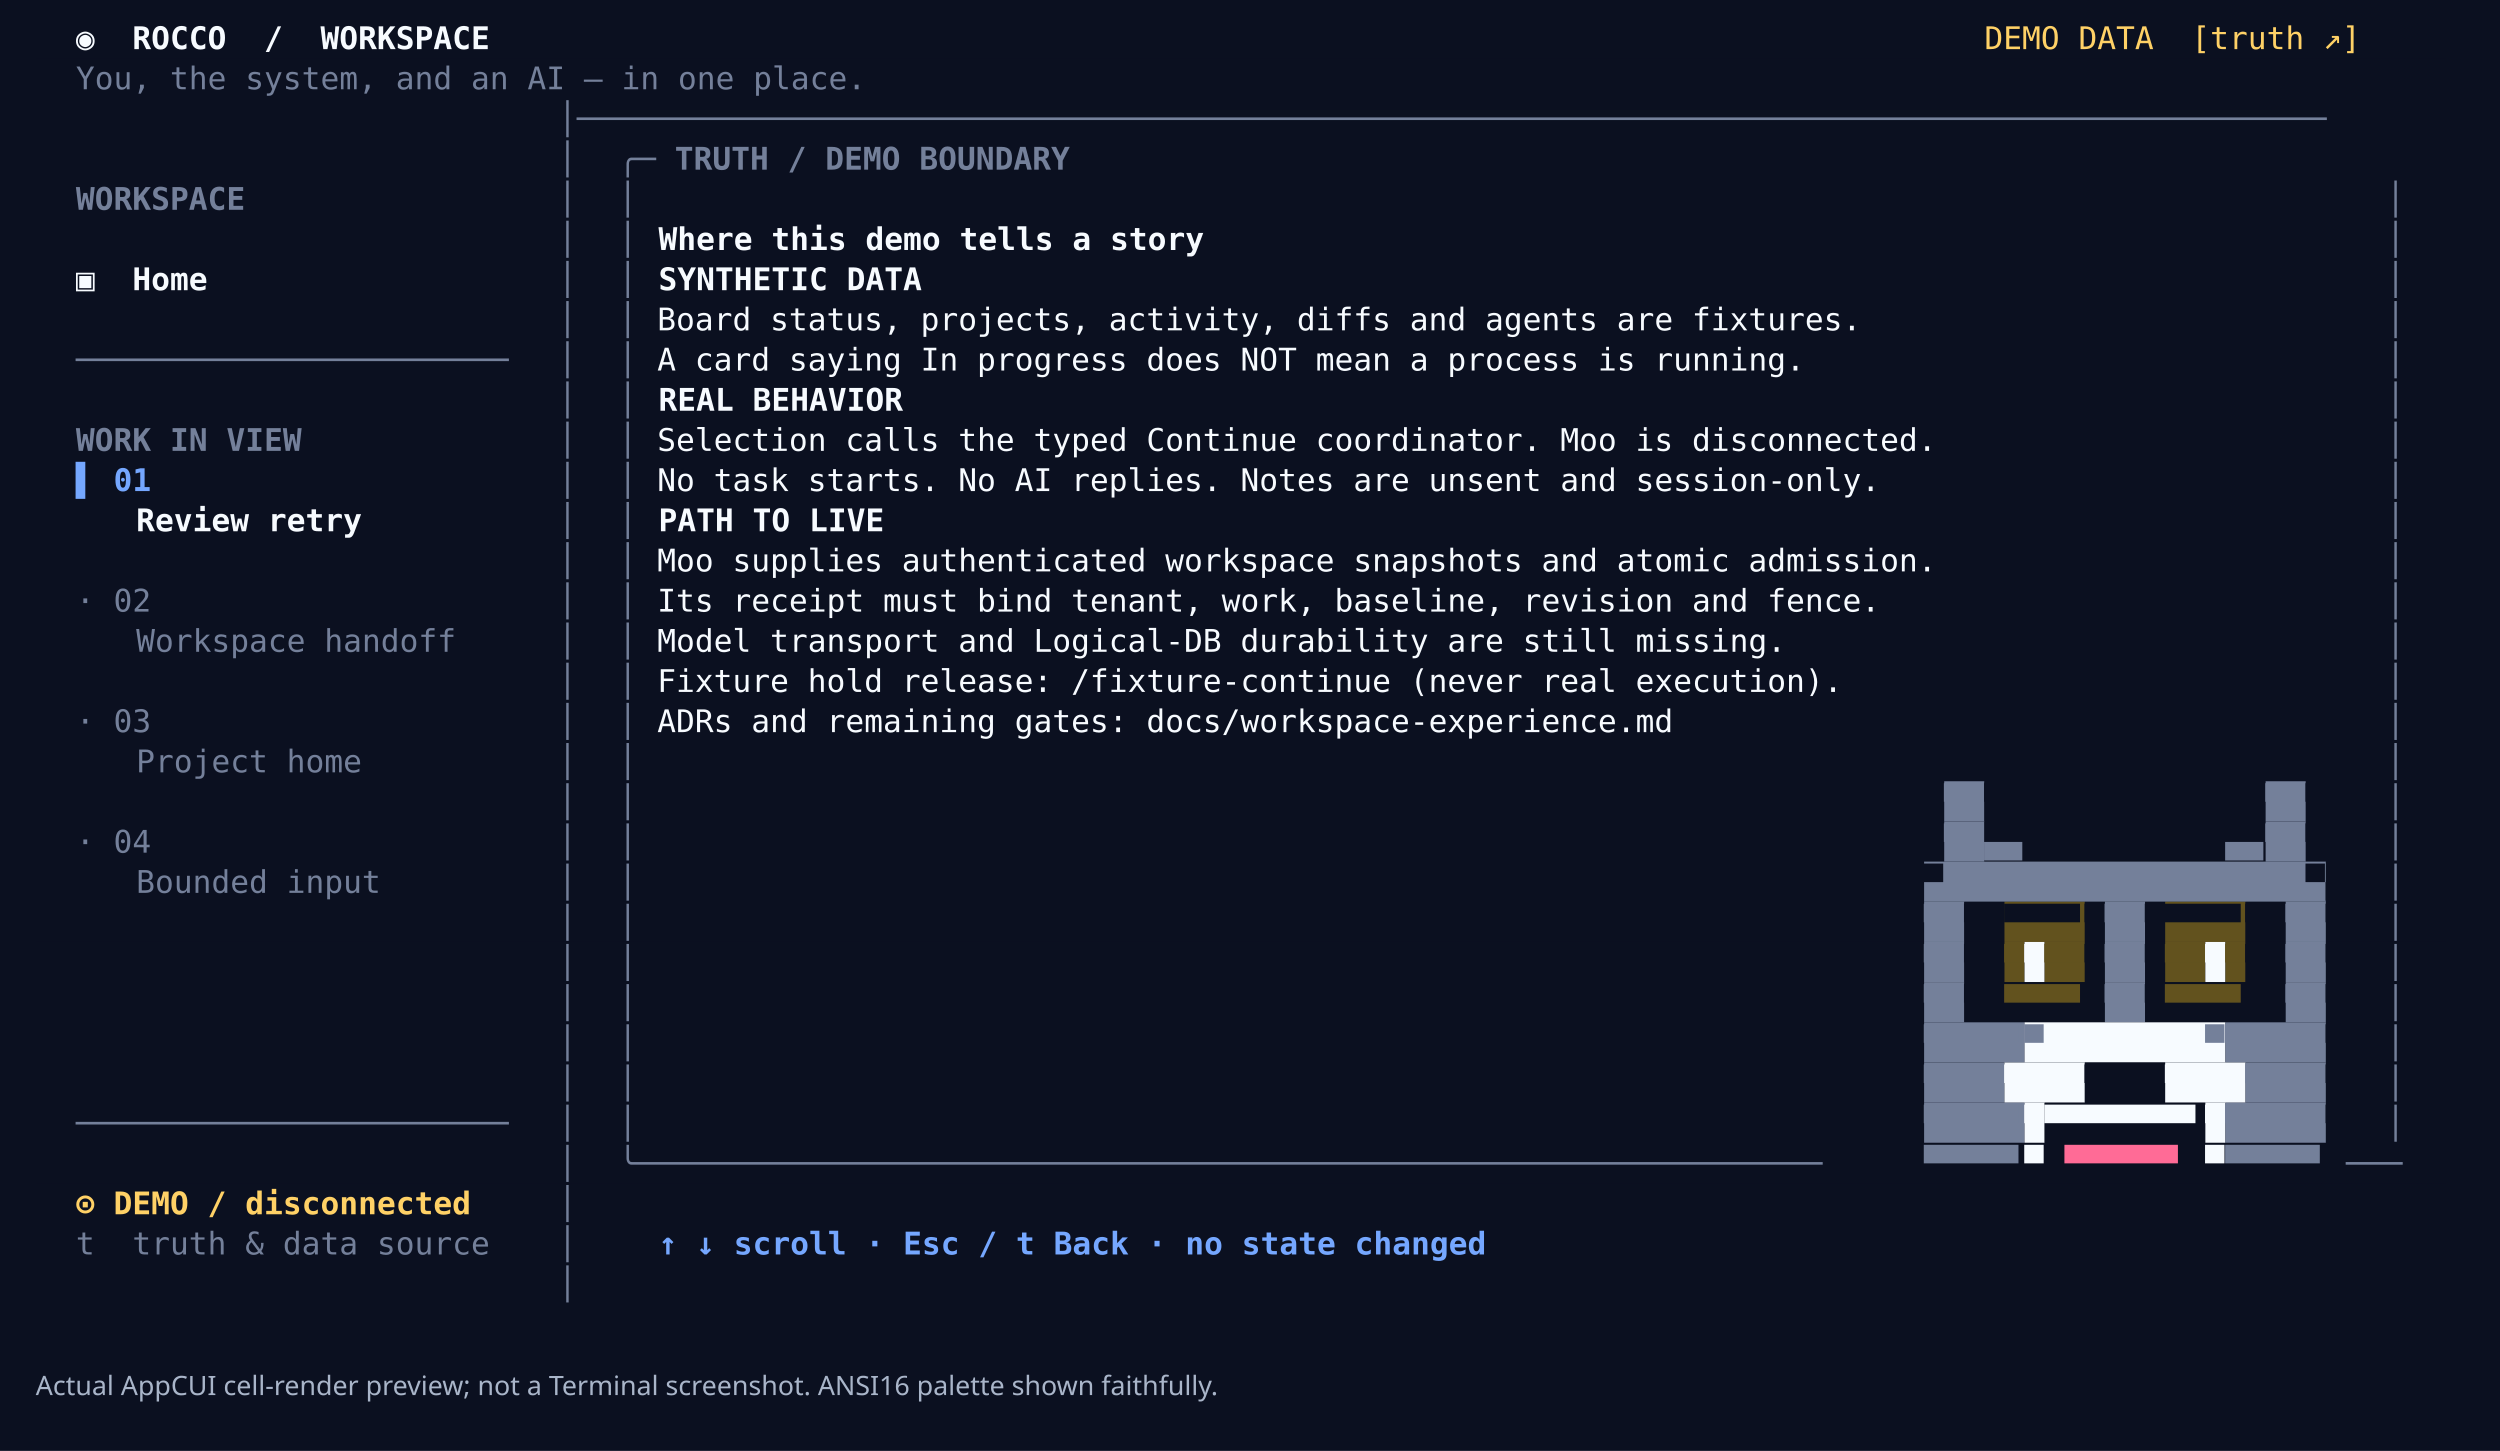
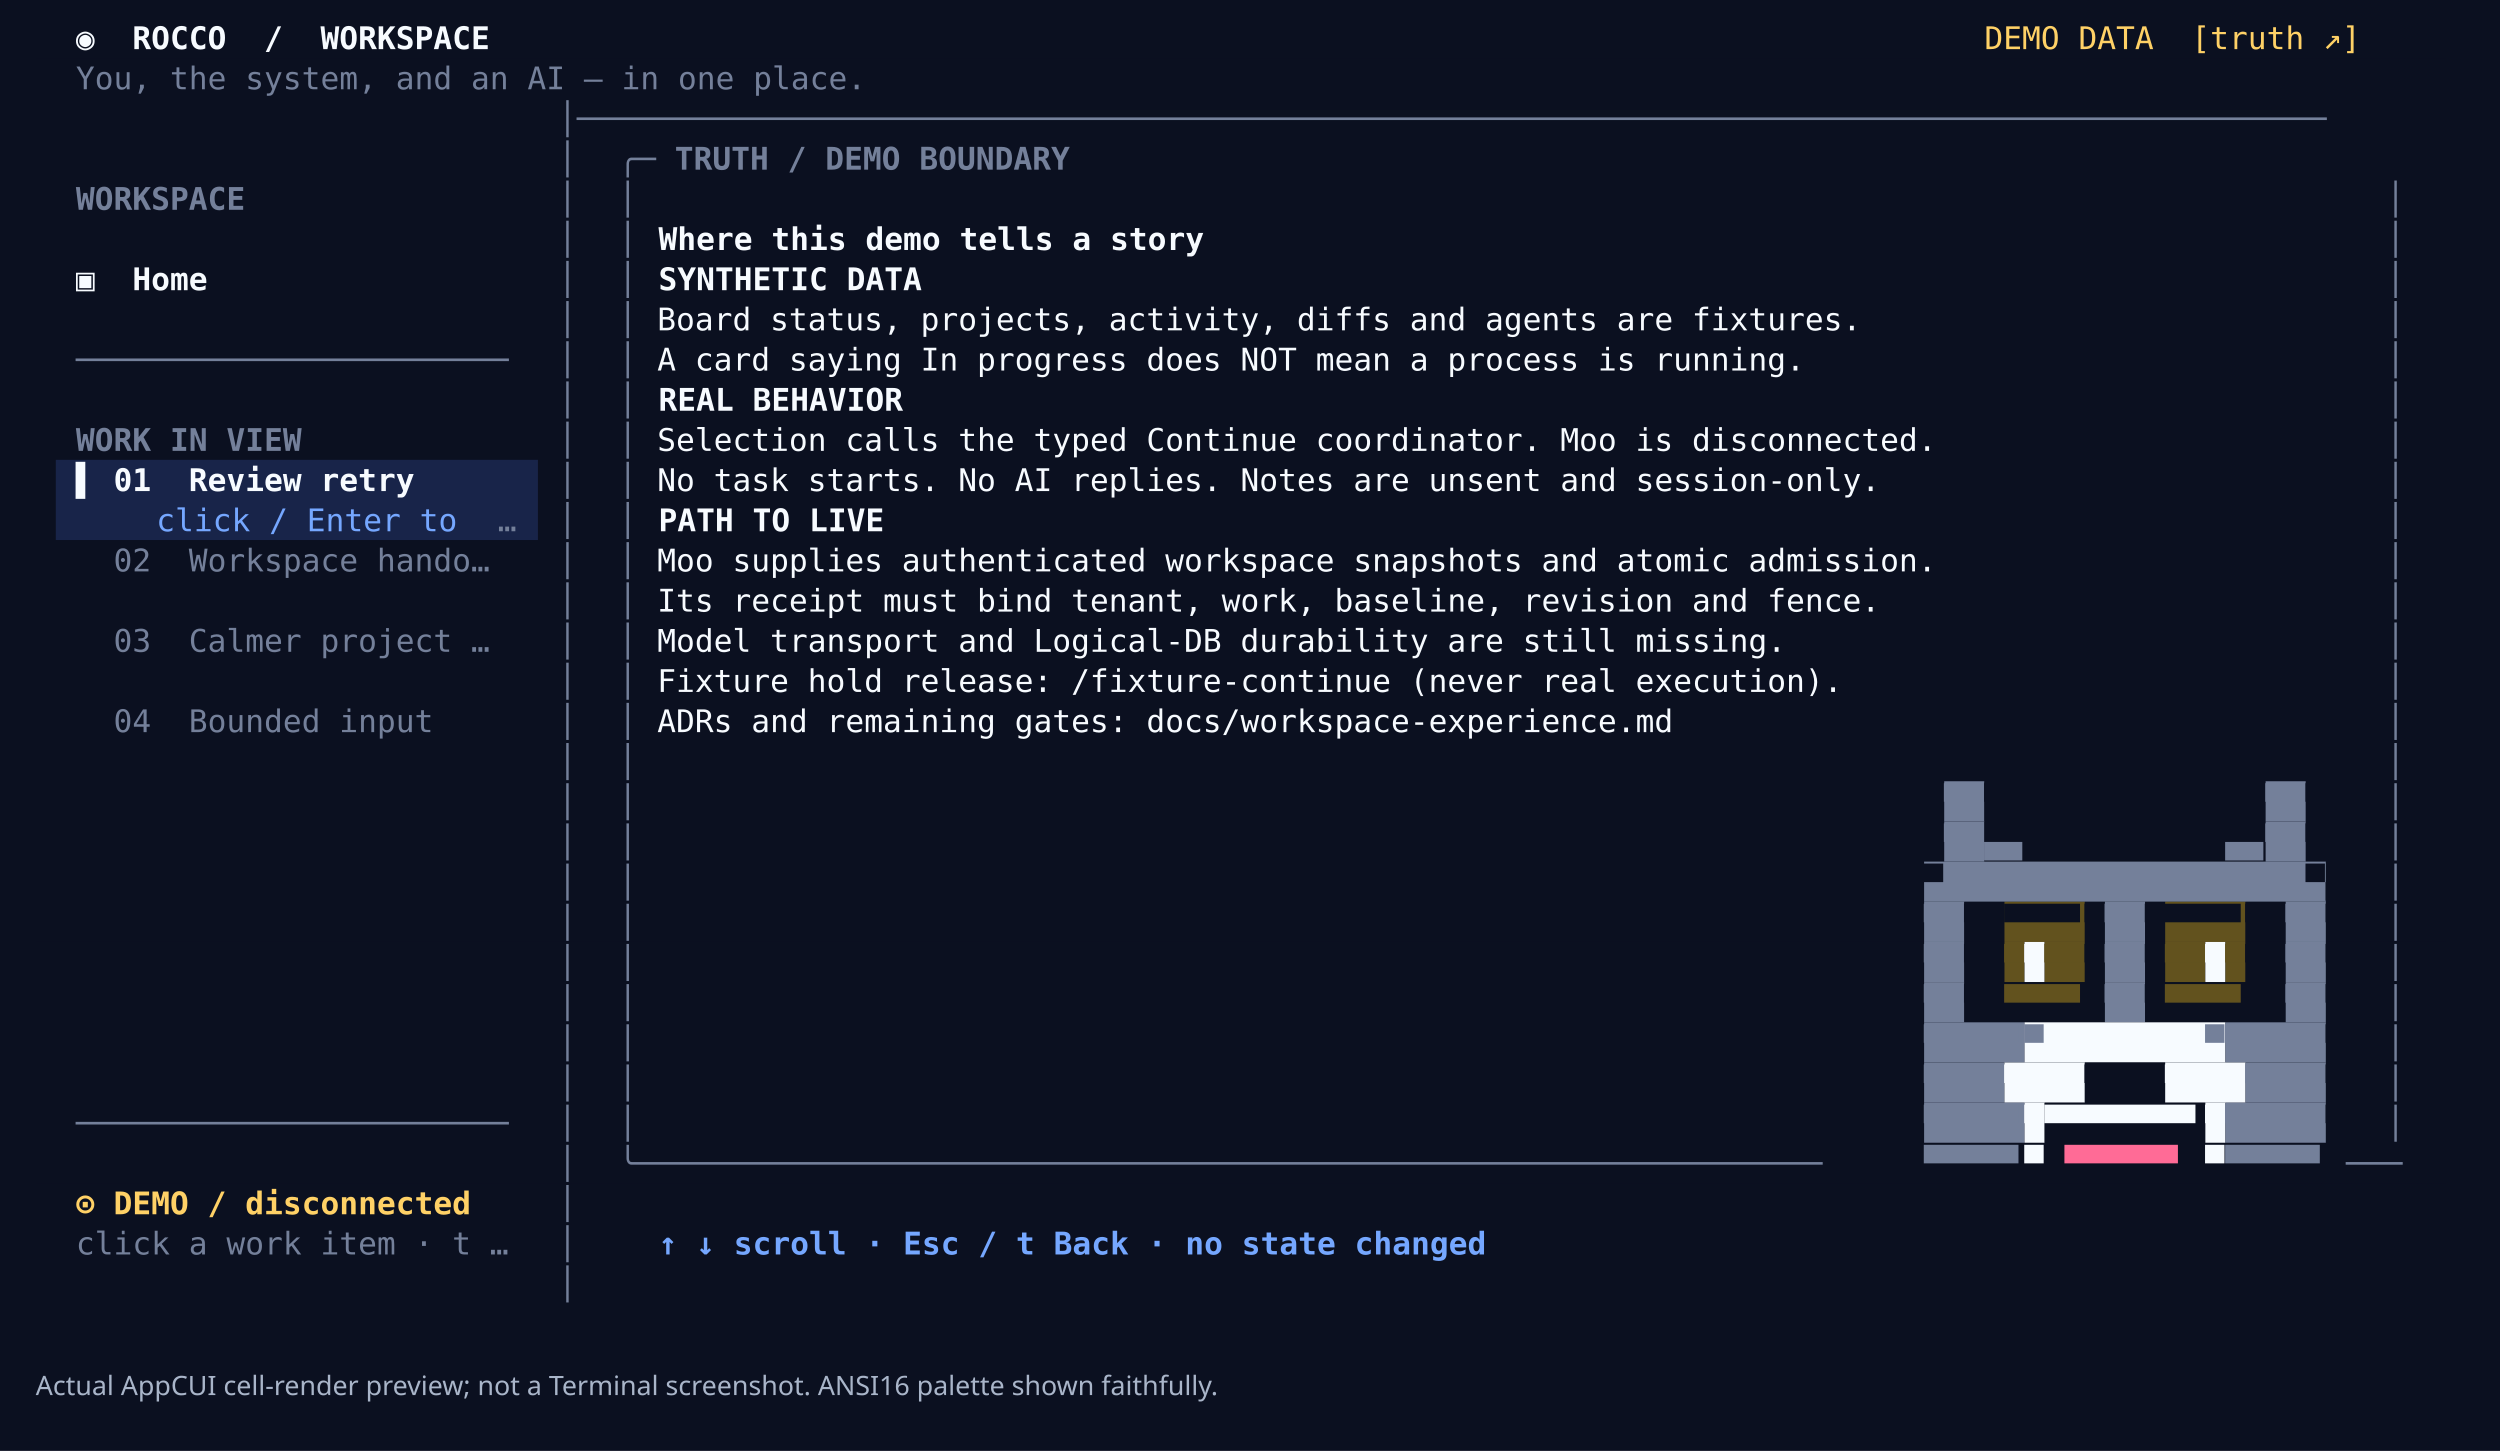
<svg xmlns="http://www.w3.org/2000/svg" width="1120" height="650" viewBox="0 0 1120 650">
  <rect width="1120" height="650" fill="#0b1020" />
  <rect x="16" y="8" width="1080" height="18" fill="#0b1020" />
  <text x="34" y="22" fill="#f7fbff" font-family="Menlo,monospace" font-size="14" xml:space="preserve" font-weight="700">◉  ROCCO  /  WORKSPACE</text>
  <text x="889" y="22" fill="#ffd166" font-family="Menlo,monospace" font-size="14" xml:space="preserve">DEMO DATA  [truth ↗]</text>
  <rect x="16" y="26" width="1080" height="18" fill="#0b1020" />
  <text x="34" y="40" fill="#74809a" font-family="Menlo,monospace" font-size="14" xml:space="preserve">You, the system, and an AI — in one place.</text>
  <rect x="16" y="44" width="1080" height="18" fill="#0b1020" />
  <text x="250" y="58" fill="#74809a" font-family="Menlo,monospace" font-size="14" xml:space="preserve">│─────────────────────────────────────────────────────────────────────────────────────────────</text>
  <rect x="16" y="62" width="1080" height="18" fill="#0b1020" />
  <text x="250" y="76" fill="#74809a" font-family="Menlo,monospace" font-size="14" xml:space="preserve">│</text>
  <text x="277" y="76" fill="#74809a" font-family="Menlo,monospace" font-size="14" xml:space="preserve" font-weight="700">╭─ TRUTH / DEMO BOUNDARY </text>
  <rect x="16" y="80" width="1080" height="18" fill="#0b1020" />
  <text x="34" y="94" fill="#74809a" font-family="Menlo,monospace" font-size="14" xml:space="preserve" font-weight="700">WORKSPACE</text>
  <text x="250" y="94" fill="#74809a" font-family="Menlo,monospace" font-size="14" xml:space="preserve">│</text>
  <text x="277" y="94" fill="#74809a" font-family="Menlo,monospace" font-size="14" xml:space="preserve">│</text>
  <text x="1069" y="94" fill="#74809a" font-family="Menlo,monospace" font-size="14" xml:space="preserve">│</text>
  <rect x="16" y="98" width="1080" height="18" fill="#0b1020" />
  <text x="250" y="112" fill="#74809a" font-family="Menlo,monospace" font-size="14" xml:space="preserve">│</text>
  <text x="277" y="112" fill="#74809a" font-family="Menlo,monospace" font-size="14" xml:space="preserve">│</text>
  <text x="295" y="112" fill="#f7fbff" font-family="Menlo,monospace" font-size="14" xml:space="preserve" font-weight="700">Where this demo tells a story</text>
  <text x="1069" y="112" fill="#74809a" font-family="Menlo,monospace" font-size="14" xml:space="preserve">│</text>
  <rect x="16" y="116" width="1080" height="18" fill="#0b1020" />
  <text x="34" y="130" fill="#f7fbff" font-family="Menlo,monospace" font-size="14" xml:space="preserve" font-weight="700">▣  Home</text>
  <text x="250" y="130" fill="#74809a" font-family="Menlo,monospace" font-size="14" xml:space="preserve">│</text>
  <text x="277" y="130" fill="#74809a" font-family="Menlo,monospace" font-size="14" xml:space="preserve">│</text>
  <text x="295" y="130" fill="#f7fbff" font-family="Menlo,monospace" font-size="14" xml:space="preserve" font-weight="700">SYNTHETIC DATA</text>
  <text x="1069" y="130" fill="#74809a" font-family="Menlo,monospace" font-size="14" xml:space="preserve">│</text>
  <rect x="16" y="134" width="1080" height="18" fill="#0b1020" />
  <text x="250" y="148" fill="#74809a" font-family="Menlo,monospace" font-size="14" xml:space="preserve">│</text>
  <text x="277" y="148" fill="#74809a" font-family="Menlo,monospace" font-size="14" xml:space="preserve">│</text>
  <text x="286" y="148" fill="#f7fbff" font-family="Menlo,monospace" font-size="14" xml:space="preserve"> Board status, projects, activity, diffs and agents are fixtures.                      </text>
  <text x="1069" y="148" fill="#74809a" font-family="Menlo,monospace" font-size="14" xml:space="preserve">│</text>
  <rect x="16" y="152" width="1080" height="18" fill="#0b1020" />
  <text x="34" y="166" fill="#74809a" font-family="Menlo,monospace" font-size="14" xml:space="preserve">───────────────────────</text>
  <text x="250" y="166" fill="#74809a" font-family="Menlo,monospace" font-size="14" xml:space="preserve">│</text>
  <text x="277" y="166" fill="#74809a" font-family="Menlo,monospace" font-size="14" xml:space="preserve">│</text>
  <text x="286" y="166" fill="#f7fbff" font-family="Menlo,monospace" font-size="14" xml:space="preserve"> A card saying In progress does NOT mean a process is running.                         </text>
  <text x="1069" y="166" fill="#74809a" font-family="Menlo,monospace" font-size="14" xml:space="preserve">│</text>
  <rect x="16" y="170" width="1080" height="18" fill="#0b1020" />
  <text x="250" y="184" fill="#74809a" font-family="Menlo,monospace" font-size="14" xml:space="preserve">│</text>
  <text x="277" y="184" fill="#74809a" font-family="Menlo,monospace" font-size="14" xml:space="preserve">│</text>
  <text x="295" y="184" fill="#f7fbff" font-family="Menlo,monospace" font-size="14" xml:space="preserve" font-weight="700">REAL BEHAVIOR</text>
  <text x="1069" y="184" fill="#74809a" font-family="Menlo,monospace" font-size="14" xml:space="preserve">│</text>
  <rect x="16" y="188" width="1080" height="18" fill="#0b1020" />
  <text x="34" y="202" fill="#74809a" font-family="Menlo,monospace" font-size="14" xml:space="preserve" font-weight="700">WORK IN VIEW</text>
  <text x="250" y="202" fill="#74809a" font-family="Menlo,monospace" font-size="14" xml:space="preserve">│</text>
  <text x="277" y="202" fill="#74809a" font-family="Menlo,monospace" font-size="14" xml:space="preserve">│</text>
  <text x="286" y="202" fill="#f7fbff" font-family="Menlo,monospace" font-size="14" xml:space="preserve"> Selection calls the typed Continue coordinator. Moo is disconnected.                  </text>
  <text x="1069" y="202" fill="#74809a" font-family="Menlo,monospace" font-size="14" xml:space="preserve">│</text>
-   <rect x="16" y="206" width="1080" height="18" fill="#0b1020" />
-   <text x="34" y="220" fill="#75a7ff" font-family="Menlo,monospace" font-size="14" xml:space="preserve" font-weight="700">▌ 01</text>
+   <rect x="16" y="206" width="9" height="18" fill="#0b1020" />
+   <rect x="25" y="206" width="216" height="18" fill="#182449" />
+   <rect x="241" y="206" width="855" height="18" fill="#0b1020" />
+   <text x="34" y="220" fill="#f7fbff" font-family="Menlo,monospace" font-size="14" xml:space="preserve" font-weight="700">▌ 01  Review retry</text>
  <text x="250" y="220" fill="#74809a" font-family="Menlo,monospace" font-size="14" xml:space="preserve">│</text>
  <text x="277" y="220" fill="#74809a" font-family="Menlo,monospace" font-size="14" xml:space="preserve">│</text>
  <text x="286" y="220" fill="#f7fbff" font-family="Menlo,monospace" font-size="14" xml:space="preserve"> No task starts. No AI replies. Notes are unsent and session-only.                     </text>
  <text x="1069" y="220" fill="#74809a" font-family="Menlo,monospace" font-size="14" xml:space="preserve">│</text>
-   <rect x="16" y="224" width="1080" height="18" fill="#0b1020" />
-   <text x="61" y="238" fill="#f7fbff" font-family="Menlo,monospace" font-size="14" xml:space="preserve" font-weight="700">Review retry</text>
+   <rect x="16" y="224" width="9" height="18" fill="#0b1020" />
+   <rect x="25" y="224" width="216" height="18" fill="#182449" />
+   <rect x="241" y="224" width="855" height="18" fill="#0b1020" />
+   <text x="70" y="238" fill="#75a7ff" font-family="Menlo,monospace" font-size="14" xml:space="preserve">click / Enter to </text>
+   <text x="223" y="238" fill="#74809a" font-family="Menlo,monospace" font-size="14" xml:space="preserve">…</text>
  <text x="250" y="238" fill="#74809a" font-family="Menlo,monospace" font-size="14" xml:space="preserve">│</text>
  <text x="277" y="238" fill="#74809a" font-family="Menlo,monospace" font-size="14" xml:space="preserve">│</text>
  <text x="295" y="238" fill="#f7fbff" font-family="Menlo,monospace" font-size="14" xml:space="preserve" font-weight="700">PATH TO LIVE</text>
  <text x="1069" y="238" fill="#74809a" font-family="Menlo,monospace" font-size="14" xml:space="preserve">│</text>
  <rect x="16" y="242" width="1080" height="18" fill="#0b1020" />
+   <text x="34" y="256" fill="#74809a" font-family="Menlo,monospace" font-size="14" xml:space="preserve">  02  Workspace hando…</text>
  <text x="250" y="256" fill="#74809a" font-family="Menlo,monospace" font-size="14" xml:space="preserve">│</text>
  <text x="277" y="256" fill="#74809a" font-family="Menlo,monospace" font-size="14" xml:space="preserve">│</text>
  <text x="286" y="256" fill="#f7fbff" font-family="Menlo,monospace" font-size="14" xml:space="preserve"> Moo supplies authenticated workspace snapshots and atomic admission.                  </text>
  <text x="1069" y="256" fill="#74809a" font-family="Menlo,monospace" font-size="14" xml:space="preserve">│</text>
  <rect x="16" y="260" width="1080" height="18" fill="#0b1020" />
-   <text x="34" y="274" fill="#74809a" font-family="Menlo,monospace" font-size="14" xml:space="preserve">· 02</text>
  <text x="250" y="274" fill="#74809a" font-family="Menlo,monospace" font-size="14" xml:space="preserve">│</text>
  <text x="277" y="274" fill="#74809a" font-family="Menlo,monospace" font-size="14" xml:space="preserve">│</text>
  <text x="286" y="274" fill="#f7fbff" font-family="Menlo,monospace" font-size="14" xml:space="preserve"> Its receipt must bind tenant, work, baseline, revision and fence.                     </text>
  <text x="1069" y="274" fill="#74809a" font-family="Menlo,monospace" font-size="14" xml:space="preserve">│</text>
  <rect x="16" y="278" width="1080" height="18" fill="#0b1020" />
-   <text x="61" y="292" fill="#74809a" font-family="Menlo,monospace" font-size="14" xml:space="preserve">Workspace handoff</text>
+   <text x="34" y="292" fill="#74809a" font-family="Menlo,monospace" font-size="14" xml:space="preserve">  03  Calmer project …</text>
  <text x="250" y="292" fill="#74809a" font-family="Menlo,monospace" font-size="14" xml:space="preserve">│</text>
  <text x="277" y="292" fill="#74809a" font-family="Menlo,monospace" font-size="14" xml:space="preserve">│</text>
  <text x="286" y="292" fill="#f7fbff" font-family="Menlo,monospace" font-size="14" xml:space="preserve"> Model transport and Logical-DB durability are still missing.                          </text>
  <text x="1069" y="292" fill="#74809a" font-family="Menlo,monospace" font-size="14" xml:space="preserve">│</text>
  <rect x="16" y="296" width="1080" height="18" fill="#0b1020" />
  <text x="250" y="310" fill="#74809a" font-family="Menlo,monospace" font-size="14" xml:space="preserve">│</text>
  <text x="277" y="310" fill="#74809a" font-family="Menlo,monospace" font-size="14" xml:space="preserve">│</text>
  <text x="286" y="310" fill="#f7fbff" font-family="Menlo,monospace" font-size="14" xml:space="preserve"> Fixture hold release: /fixture-continue (never real execution).                       </text>
  <text x="1069" y="310" fill="#74809a" font-family="Menlo,monospace" font-size="14" xml:space="preserve">│</text>
  <rect x="16" y="314" width="1080" height="18" fill="#0b1020" />
-   <text x="34" y="328" fill="#74809a" font-family="Menlo,monospace" font-size="14" xml:space="preserve">· 03</text>
+   <text x="34" y="328" fill="#74809a" font-family="Menlo,monospace" font-size="14" xml:space="preserve">  04  Bounded input</text>
  <text x="250" y="328" fill="#74809a" font-family="Menlo,monospace" font-size="14" xml:space="preserve">│</text>
  <text x="277" y="328" fill="#74809a" font-family="Menlo,monospace" font-size="14" xml:space="preserve">│</text>
  <text x="286" y="328" fill="#f7fbff" font-family="Menlo,monospace" font-size="14" xml:space="preserve"> ADRs and remaining gates: docs/workspace-experience.md          </text>
  <text x="871" y="328" fill="#0b1020" font-family="Menlo,monospace" font-size="14" xml:space="preserve">▄▄</text>
  <text x="1015" y="328" fill="#0b1020" font-family="Menlo,monospace" font-size="14" xml:space="preserve">▄▄</text>
  <text x="1069" y="328" fill="#74809a" font-family="Menlo,monospace" font-size="14" xml:space="preserve">│</text>
  <rect x="16" y="332" width="1080" height="18" fill="#0b1020" />
-   <text x="61" y="346" fill="#74809a" font-family="Menlo,monospace" font-size="14" xml:space="preserve">Project home</text>
  <text x="250" y="346" fill="#74809a" font-family="Menlo,monospace" font-size="14" xml:space="preserve">│</text>
  <text x="277" y="346" fill="#74809a" font-family="Menlo,monospace" font-size="14" xml:space="preserve">│</text>
  <text x="862" y="346" fill="#0b1020" font-family="Menlo,monospace" font-size="14" xml:space="preserve">▀▀▀▀</text>
  <text x="1006" y="346" fill="#0b1020" font-family="Menlo,monospace" font-size="14" xml:space="preserve">▀▀▀▀</text>
  <text x="1069" y="346" fill="#74809a" font-family="Menlo,monospace" font-size="14" xml:space="preserve">│</text>
  <rect x="16" y="350" width="855" height="18" fill="#0b1020" />
  <rect x="871" y="350" width="18" height="18" fill="#74809a" />
  <rect x="889" y="350" width="126" height="18" fill="#0b1020" />
  <rect x="1015" y="350" width="18" height="18" fill="#74809a" />
  <rect x="1033" y="350" width="63" height="18" fill="#0b1020" />
  <text x="250" y="364" fill="#74809a" font-family="Menlo,monospace" font-size="14" xml:space="preserve">│</text>
  <text x="277" y="364" fill="#74809a" font-family="Menlo,monospace" font-size="14" xml:space="preserve">│</text>
  <text x="862" y="364" fill="#0b1020" font-family="Menlo,monospace" font-size="14" xml:space="preserve">▀</text>
  <text x="871" y="364" fill="#74809a" font-family="Menlo,monospace" font-size="14" xml:space="preserve">▀▀</text>
  <text x="889" y="364" fill="#0b1020" font-family="Menlo,monospace" font-size="14" xml:space="preserve">▀</text>
  <text x="1006" y="364" fill="#0b1020" font-family="Menlo,monospace" font-size="14" xml:space="preserve">▀</text>
  <text x="1015" y="364" fill="#74809a" font-family="Menlo,monospace" font-size="14" xml:space="preserve">▀▀</text>
  <text x="1033" y="364" fill="#0b1020" font-family="Menlo,monospace" font-size="14" xml:space="preserve">▀</text>
  <text x="1069" y="364" fill="#74809a" font-family="Menlo,monospace" font-size="14" xml:space="preserve">│</text>
  <rect x="16" y="368" width="855" height="18" fill="#0b1020" />
  <rect x="871" y="368" width="18" height="18" fill="#74809a" />
  <rect x="889" y="368" width="126" height="18" fill="#0b1020" />
  <rect x="1015" y="368" width="18" height="18" fill="#74809a" />
  <rect x="1033" y="368" width="63" height="18" fill="#0b1020" />
-   <text x="34" y="382" fill="#74809a" font-family="Menlo,monospace" font-size="14" xml:space="preserve">· 04</text>
  <text x="250" y="382" fill="#74809a" font-family="Menlo,monospace" font-size="14" xml:space="preserve">│</text>
  <text x="277" y="382" fill="#74809a" font-family="Menlo,monospace" font-size="14" xml:space="preserve">│</text>
  <text x="862" y="382" fill="#0b1020" font-family="Menlo,monospace" font-size="14" xml:space="preserve">▀</text>
  <text x="871" y="382" fill="#74809a" font-family="Menlo,monospace" font-size="14" xml:space="preserve">▀▀</text>
  <text x="889" y="382" fill="#74809a" font-family="Menlo,monospace" font-size="14" xml:space="preserve">▄▄</text>
  <text x="997" y="382" fill="#74809a" font-family="Menlo,monospace" font-size="14" xml:space="preserve">▄▄</text>
  <text x="1015" y="382" fill="#74809a" font-family="Menlo,monospace" font-size="14" xml:space="preserve">▀▀</text>
  <text x="1033" y="382" fill="#0b1020" font-family="Menlo,monospace" font-size="14" xml:space="preserve">▀</text>
  <text x="1069" y="382" fill="#74809a" font-family="Menlo,monospace" font-size="14" xml:space="preserve">│</text>
  <rect x="16" y="386" width="846" height="18" fill="#0b1020" />
  <rect x="862" y="386" width="180" height="18" fill="#74809a" />
  <rect x="1042" y="386" width="54" height="18" fill="#0b1020" />
-   <text x="61" y="400" fill="#74809a" font-family="Menlo,monospace" font-size="14" xml:space="preserve">Bounded input</text>
  <text x="250" y="400" fill="#74809a" font-family="Menlo,monospace" font-size="14" xml:space="preserve">│</text>
  <text x="277" y="400" fill="#74809a" font-family="Menlo,monospace" font-size="14" xml:space="preserve">│</text>
  <text x="853" y="400" fill="#0b1020" font-family="Menlo,monospace" font-size="14" xml:space="preserve">▄</text>
  <text x="862" y="400" fill="#0b1020" font-family="Menlo,monospace" font-size="14" xml:space="preserve">▀</text>
  <text x="871" y="400" fill="#74809a" font-family="Menlo,monospace" font-size="14" xml:space="preserve">▀▀▀▀▀▀▀▀▀▀▀▀▀▀▀▀▀▀</text>
  <text x="1033" y="400" fill="#0b1020" font-family="Menlo,monospace" font-size="14" xml:space="preserve">▀</text>
  <text x="1042" y="400" fill="#0b1020" font-family="Menlo,monospace" font-size="14" xml:space="preserve">▄</text>
  <text x="1069" y="400" fill="#74809a" font-family="Menlo,monospace" font-size="14" xml:space="preserve">│</text>
  <rect x="16" y="404" width="846" height="18" fill="#0b1020" />
  <rect x="862" y="404" width="18" height="18" fill="#74809a" />
  <rect x="880" y="404" width="18" height="18" fill="#0b1020" />
  <rect x="898" y="404" width="36" height="18" fill="#62521e" />
  <rect x="934" y="404" width="9" height="18" fill="#0b1020" />
  <rect x="943" y="404" width="18" height="18" fill="#74809a" />
  <rect x="961" y="404" width="9" height="18" fill="#0b1020" />
  <rect x="970" y="404" width="36" height="18" fill="#62521e" />
  <rect x="1006" y="404" width="18" height="18" fill="#0b1020" />
  <rect x="1024" y="404" width="18" height="18" fill="#74809a" />
  <rect x="1042" y="404" width="54" height="18" fill="#0b1020" />
  <text x="250" y="418" fill="#74809a" font-family="Menlo,monospace" font-size="14" xml:space="preserve">│</text>
  <text x="277" y="418" fill="#74809a" font-family="Menlo,monospace" font-size="14" xml:space="preserve">│</text>
  <text x="853" y="418" fill="#0b1020" font-family="Menlo,monospace" font-size="14" xml:space="preserve">▀</text>
  <text x="862" y="418" fill="#74809a" font-family="Menlo,monospace" font-size="14" xml:space="preserve">▀▀</text>
  <text x="880" y="418" fill="#0b1020" font-family="Menlo,monospace" font-size="14" xml:space="preserve">▀▀</text>
  <text x="898" y="418" fill="#0b1020" font-family="Menlo,monospace" font-size="14" xml:space="preserve">▀▀▀▀</text>
  <text x="934" y="418" fill="#0b1020" font-family="Menlo,monospace" font-size="14" xml:space="preserve">▀</text>
  <text x="943" y="418" fill="#74809a" font-family="Menlo,monospace" font-size="14" xml:space="preserve">▀▀</text>
  <text x="961" y="418" fill="#0b1020" font-family="Menlo,monospace" font-size="14" xml:space="preserve">▀</text>
  <text x="970" y="418" fill="#0b1020" font-family="Menlo,monospace" font-size="14" xml:space="preserve">▀▀▀▀</text>
  <text x="1006" y="418" fill="#0b1020" font-family="Menlo,monospace" font-size="14" xml:space="preserve">▀▀</text>
  <text x="1024" y="418" fill="#74809a" font-family="Menlo,monospace" font-size="14" xml:space="preserve">▀▀</text>
  <text x="1042" y="418" fill="#0b1020" font-family="Menlo,monospace" font-size="14" xml:space="preserve">▀</text>
  <text x="1069" y="418" fill="#74809a" font-family="Menlo,monospace" font-size="14" xml:space="preserve">│</text>
  <rect x="16" y="422" width="846" height="18" fill="#0b1020" />
  <rect x="862" y="422" width="18" height="18" fill="#74809a" />
  <rect x="880" y="422" width="18" height="18" fill="#0b1020" />
  <rect x="898" y="422" width="9" height="18" fill="#62521e" />
  <rect x="907" y="422" width="9" height="18" fill="#f7fbff" />
  <rect x="916" y="422" width="18" height="18" fill="#62521e" />
  <rect x="934" y="422" width="9" height="18" fill="#0b1020" />
  <rect x="943" y="422" width="18" height="18" fill="#74809a" />
  <rect x="961" y="422" width="9" height="18" fill="#0b1020" />
  <rect x="970" y="422" width="18" height="18" fill="#62521e" />
  <rect x="988" y="422" width="9" height="18" fill="#f7fbff" />
  <rect x="997" y="422" width="9" height="18" fill="#62521e" />
  <rect x="1006" y="422" width="18" height="18" fill="#0b1020" />
  <rect x="1024" y="422" width="18" height="18" fill="#74809a" />
  <rect x="1042" y="422" width="54" height="18" fill="#0b1020" />
  <text x="250" y="436" fill="#74809a" font-family="Menlo,monospace" font-size="14" xml:space="preserve">│</text>
  <text x="277" y="436" fill="#74809a" font-family="Menlo,monospace" font-size="14" xml:space="preserve">│</text>
  <text x="853" y="436" fill="#0b1020" font-family="Menlo,monospace" font-size="14" xml:space="preserve">▀</text>
  <text x="862" y="436" fill="#74809a" font-family="Menlo,monospace" font-size="14" xml:space="preserve">▀▀</text>
  <text x="880" y="436" fill="#0b1020" font-family="Menlo,monospace" font-size="14" xml:space="preserve">▀▀</text>
  <text x="898" y="436" fill="#62521e" font-family="Menlo,monospace" font-size="14" xml:space="preserve">▀</text>
  <text x="907" y="436" fill="#f7fbff" font-family="Menlo,monospace" font-size="14" xml:space="preserve">▀</text>
  <text x="916" y="436" fill="#62521e" font-family="Menlo,monospace" font-size="14" xml:space="preserve">▀▀</text>
  <text x="934" y="436" fill="#0b1020" font-family="Menlo,monospace" font-size="14" xml:space="preserve">▀</text>
  <text x="943" y="436" fill="#74809a" font-family="Menlo,monospace" font-size="14" xml:space="preserve">▀▀</text>
  <text x="961" y="436" fill="#0b1020" font-family="Menlo,monospace" font-size="14" xml:space="preserve">▀</text>
  <text x="970" y="436" fill="#62521e" font-family="Menlo,monospace" font-size="14" xml:space="preserve">▀▀</text>
  <text x="988" y="436" fill="#f7fbff" font-family="Menlo,monospace" font-size="14" xml:space="preserve">▀</text>
  <text x="997" y="436" fill="#62521e" font-family="Menlo,monospace" font-size="14" xml:space="preserve">▀</text>
  <text x="1006" y="436" fill="#0b1020" font-family="Menlo,monospace" font-size="14" xml:space="preserve">▀▀</text>
  <text x="1024" y="436" fill="#74809a" font-family="Menlo,monospace" font-size="14" xml:space="preserve">▀▀</text>
  <text x="1042" y="436" fill="#0b1020" font-family="Menlo,monospace" font-size="14" xml:space="preserve">▀</text>
  <text x="1069" y="436" fill="#74809a" font-family="Menlo,monospace" font-size="14" xml:space="preserve">│</text>
  <rect x="16" y="440" width="846" height="18" fill="#0b1020" />
  <rect x="862" y="440" width="18" height="18" fill="#74809a" />
  <rect x="880" y="440" width="63" height="18" fill="#0b1020" />
  <rect x="943" y="440" width="18" height="18" fill="#74809a" />
  <rect x="961" y="440" width="63" height="18" fill="#0b1020" />
  <rect x="1024" y="440" width="18" height="18" fill="#74809a" />
  <rect x="1042" y="440" width="54" height="18" fill="#0b1020" />
  <text x="250" y="454" fill="#74809a" font-family="Menlo,monospace" font-size="14" xml:space="preserve">│</text>
  <text x="277" y="454" fill="#74809a" font-family="Menlo,monospace" font-size="14" xml:space="preserve">│</text>
  <text x="853" y="454" fill="#0b1020" font-family="Menlo,monospace" font-size="14" xml:space="preserve">▀</text>
  <text x="862" y="454" fill="#74809a" font-family="Menlo,monospace" font-size="14" xml:space="preserve">▀▀</text>
  <text x="880" y="454" fill="#0b1020" font-family="Menlo,monospace" font-size="14" xml:space="preserve">▀▀</text>
  <text x="898" y="454" fill="#62521e" font-family="Menlo,monospace" font-size="14" xml:space="preserve">▀▀▀▀</text>
  <text x="934" y="454" fill="#0b1020" font-family="Menlo,monospace" font-size="14" xml:space="preserve">▀</text>
  <text x="943" y="454" fill="#74809a" font-family="Menlo,monospace" font-size="14" xml:space="preserve">▀▀</text>
  <text x="961" y="454" fill="#0b1020" font-family="Menlo,monospace" font-size="14" xml:space="preserve">▀</text>
  <text x="970" y="454" fill="#62521e" font-family="Menlo,monospace" font-size="14" xml:space="preserve">▀▀▀▀</text>
  <text x="1006" y="454" fill="#0b1020" font-family="Menlo,monospace" font-size="14" xml:space="preserve">▀▀</text>
  <text x="1024" y="454" fill="#74809a" font-family="Menlo,monospace" font-size="14" xml:space="preserve">▀▀</text>
  <text x="1042" y="454" fill="#0b1020" font-family="Menlo,monospace" font-size="14" xml:space="preserve">▀</text>
  <text x="1069" y="454" fill="#74809a" font-family="Menlo,monospace" font-size="14" xml:space="preserve">│</text>
  <rect x="16" y="458" width="846" height="18" fill="#0b1020" />
  <rect x="862" y="458" width="45" height="18" fill="#74809a" />
  <rect x="907" y="458" width="90" height="18" fill="#f7fbff" />
  <rect x="997" y="458" width="45" height="18" fill="#74809a" />
  <rect x="1042" y="458" width="54" height="18" fill="#0b1020" />
  <text x="250" y="472" fill="#74809a" font-family="Menlo,monospace" font-size="14" xml:space="preserve">│</text>
  <text x="277" y="472" fill="#74809a" font-family="Menlo,monospace" font-size="14" xml:space="preserve">│</text>
  <text x="853" y="472" fill="#0b1020" font-family="Menlo,monospace" font-size="14" xml:space="preserve">▀</text>
  <text x="862" y="472" fill="#74809a" font-family="Menlo,monospace" font-size="14" xml:space="preserve">▀▀▀▀▀</text>
  <text x="907" y="472" fill="#74809a" font-family="Menlo,monospace" font-size="14" xml:space="preserve">▀</text>
  <text x="916" y="472" fill="#f7fbff" font-family="Menlo,monospace" font-size="14" xml:space="preserve">▀▀▀▀▀▀▀▀</text>
  <text x="988" y="472" fill="#74809a" font-family="Menlo,monospace" font-size="14" xml:space="preserve">▀</text>
  <text x="997" y="472" fill="#74809a" font-family="Menlo,monospace" font-size="14" xml:space="preserve">▀▀▀▀▀</text>
  <text x="1042" y="472" fill="#0b1020" font-family="Menlo,monospace" font-size="14" xml:space="preserve">▀</text>
  <text x="1069" y="472" fill="#74809a" font-family="Menlo,monospace" font-size="14" xml:space="preserve">│</text>
  <rect x="16" y="476" width="846" height="18" fill="#0b1020" />
  <rect x="862" y="476" width="36" height="18" fill="#74809a" />
  <rect x="898" y="476" width="36" height="18" fill="#f7fbff" />
  <rect x="934" y="476" width="36" height="18" fill="#0b1020" />
  <rect x="970" y="476" width="36" height="18" fill="#f7fbff" />
  <rect x="1006" y="476" width="36" height="18" fill="#74809a" />
  <rect x="1042" y="476" width="54" height="18" fill="#0b1020" />
  <text x="250" y="490" fill="#74809a" font-family="Menlo,monospace" font-size="14" xml:space="preserve">│</text>
  <text x="277" y="490" fill="#74809a" font-family="Menlo,monospace" font-size="14" xml:space="preserve">│</text>
  <text x="853" y="490" fill="#0b1020" font-family="Menlo,monospace" font-size="14" xml:space="preserve">▀</text>
  <text x="862" y="490" fill="#74809a" font-family="Menlo,monospace" font-size="14" xml:space="preserve">▀▀▀▀</text>
  <text x="898" y="490" fill="#f7fbff" font-family="Menlo,monospace" font-size="14" xml:space="preserve">▀▀▀▀</text>
  <text x="934" y="490" fill="#0b1020" font-family="Menlo,monospace" font-size="14" xml:space="preserve">▀▀▀▀</text>
  <text x="970" y="490" fill="#f7fbff" font-family="Menlo,monospace" font-size="14" xml:space="preserve">▀▀▀▀</text>
  <text x="1006" y="490" fill="#74809a" font-family="Menlo,monospace" font-size="14" xml:space="preserve">▀▀▀▀</text>
  <text x="1042" y="490" fill="#0b1020" font-family="Menlo,monospace" font-size="14" xml:space="preserve">▀</text>
  <text x="1069" y="490" fill="#74809a" font-family="Menlo,monospace" font-size="14" xml:space="preserve">│</text>
  <rect x="16" y="494" width="846" height="18" fill="#0b1020" />
  <rect x="862" y="494" width="45" height="18" fill="#74809a" />
  <rect x="907" y="494" width="9" height="18" fill="#f7fbff" />
  <rect x="916" y="494" width="72" height="18" fill="#0b1020" />
  <rect x="988" y="494" width="9" height="18" fill="#f7fbff" />
  <rect x="997" y="494" width="45" height="18" fill="#74809a" />
  <rect x="1042" y="494" width="54" height="18" fill="#0b1020" />
  <text x="34" y="508" fill="#74809a" font-family="Menlo,monospace" font-size="14" xml:space="preserve">───────────────────────</text>
  <text x="250" y="508" fill="#74809a" font-family="Menlo,monospace" font-size="14" xml:space="preserve">│</text>
  <text x="277" y="508" fill="#74809a" font-family="Menlo,monospace" font-size="14" xml:space="preserve">│</text>
  <text x="853" y="508" fill="#0b1020" font-family="Menlo,monospace" font-size="14" xml:space="preserve">▀</text>
  <text x="862" y="508" fill="#74809a" font-family="Menlo,monospace" font-size="14" xml:space="preserve">▀▀▀▀▀</text>
  <text x="907" y="508" fill="#f7fbff" font-family="Menlo,monospace" font-size="14" xml:space="preserve">▀</text>
  <text x="916" y="508" fill="#f7fbff" font-family="Menlo,monospace" font-size="14" xml:space="preserve">▀▀▀▀▀▀▀▀</text>
  <text x="988" y="508" fill="#f7fbff" font-family="Menlo,monospace" font-size="14" xml:space="preserve">▀</text>
  <text x="997" y="508" fill="#74809a" font-family="Menlo,monospace" font-size="14" xml:space="preserve">▀▀▀▀▀</text>
  <text x="1042" y="508" fill="#0b1020" font-family="Menlo,monospace" font-size="14" xml:space="preserve">▀</text>
  <text x="1069" y="508" fill="#74809a" font-family="Menlo,monospace" font-size="14" xml:space="preserve">│</text>
  <rect x="16" y="512" width="1080" height="18" fill="#0b1020" />
  <text x="250" y="526" fill="#74809a" font-family="Menlo,monospace" font-size="14" xml:space="preserve">│</text>
  <text x="277" y="526" fill="#74809a" font-family="Menlo,monospace" font-size="14" xml:space="preserve">╰───────────────────────────────────────────────────────────────</text>
  <text x="853" y="526" fill="#0b1020" font-family="Menlo,monospace" font-size="14" xml:space="preserve">▀</text>
  <text x="862" y="526" fill="#74809a" font-family="Menlo,monospace" font-size="14" xml:space="preserve">▀▀▀▀▀</text>
  <text x="907" y="526" fill="#f7fbff" font-family="Menlo,monospace" font-size="14" xml:space="preserve">▀</text>
  <text x="916" y="526" fill="#0b1020" font-family="Menlo,monospace" font-size="14" xml:space="preserve">▀</text>
  <text x="925" y="526" fill="#ff6b96" font-family="Menlo,monospace" font-size="14" xml:space="preserve">▀▀▀▀▀▀</text>
  <text x="979" y="526" fill="#0b1020" font-family="Menlo,monospace" font-size="14" xml:space="preserve">▀</text>
  <text x="988" y="526" fill="#f7fbff" font-family="Menlo,monospace" font-size="14" xml:space="preserve">▀</text>
  <text x="997" y="526" fill="#74809a" font-family="Menlo,monospace" font-size="14" xml:space="preserve">▀▀▀▀▀</text>
  <text x="1042" y="526" fill="#0b1020" font-family="Menlo,monospace" font-size="14" xml:space="preserve">▀</text>
  <text x="1051" y="526" fill="#74809a" font-family="Menlo,monospace" font-size="14" xml:space="preserve">───</text>
  <rect x="16" y="530" width="1080" height="18" fill="#0b1020" />
  <text x="34" y="544" fill="#ffd166" font-family="Menlo,monospace" font-size="14" xml:space="preserve" font-weight="700">⊙ DEMO / disconnected</text>
  <text x="250" y="544" fill="#74809a" font-family="Menlo,monospace" font-size="14" xml:space="preserve">│</text>
  <rect x="16" y="548" width="1080" height="18" fill="#0b1020" />
-   <text x="34" y="562" fill="#74809a" font-family="Menlo,monospace" font-size="14" xml:space="preserve">t  truth &amp; data source</text>
+   <text x="34" y="562" fill="#74809a" font-family="Menlo,monospace" font-size="14" xml:space="preserve">click a work item · t …</text>
  <text x="250" y="562" fill="#74809a" font-family="Menlo,monospace" font-size="14" xml:space="preserve">│</text>
  <text x="295" y="562" fill="#75a7ff" font-family="Menlo,monospace" font-size="14" xml:space="preserve" font-weight="700">↑ ↓ scroll · Esc / t Back · no state changed</text>
  <rect x="16" y="566" width="1080" height="18" fill="#0b1020" />
  <text x="250" y="580" fill="#74809a" font-family="Menlo,monospace" font-size="14" xml:space="preserve">│</text>
  <text x="16" y="625" fill="#a9b5c9" font-family="sans-serif" font-size="12">Actual AppCUI cell-render preview; not a Terminal screenshot. ANSI16 palette shown faithfully.</text>
</svg>
